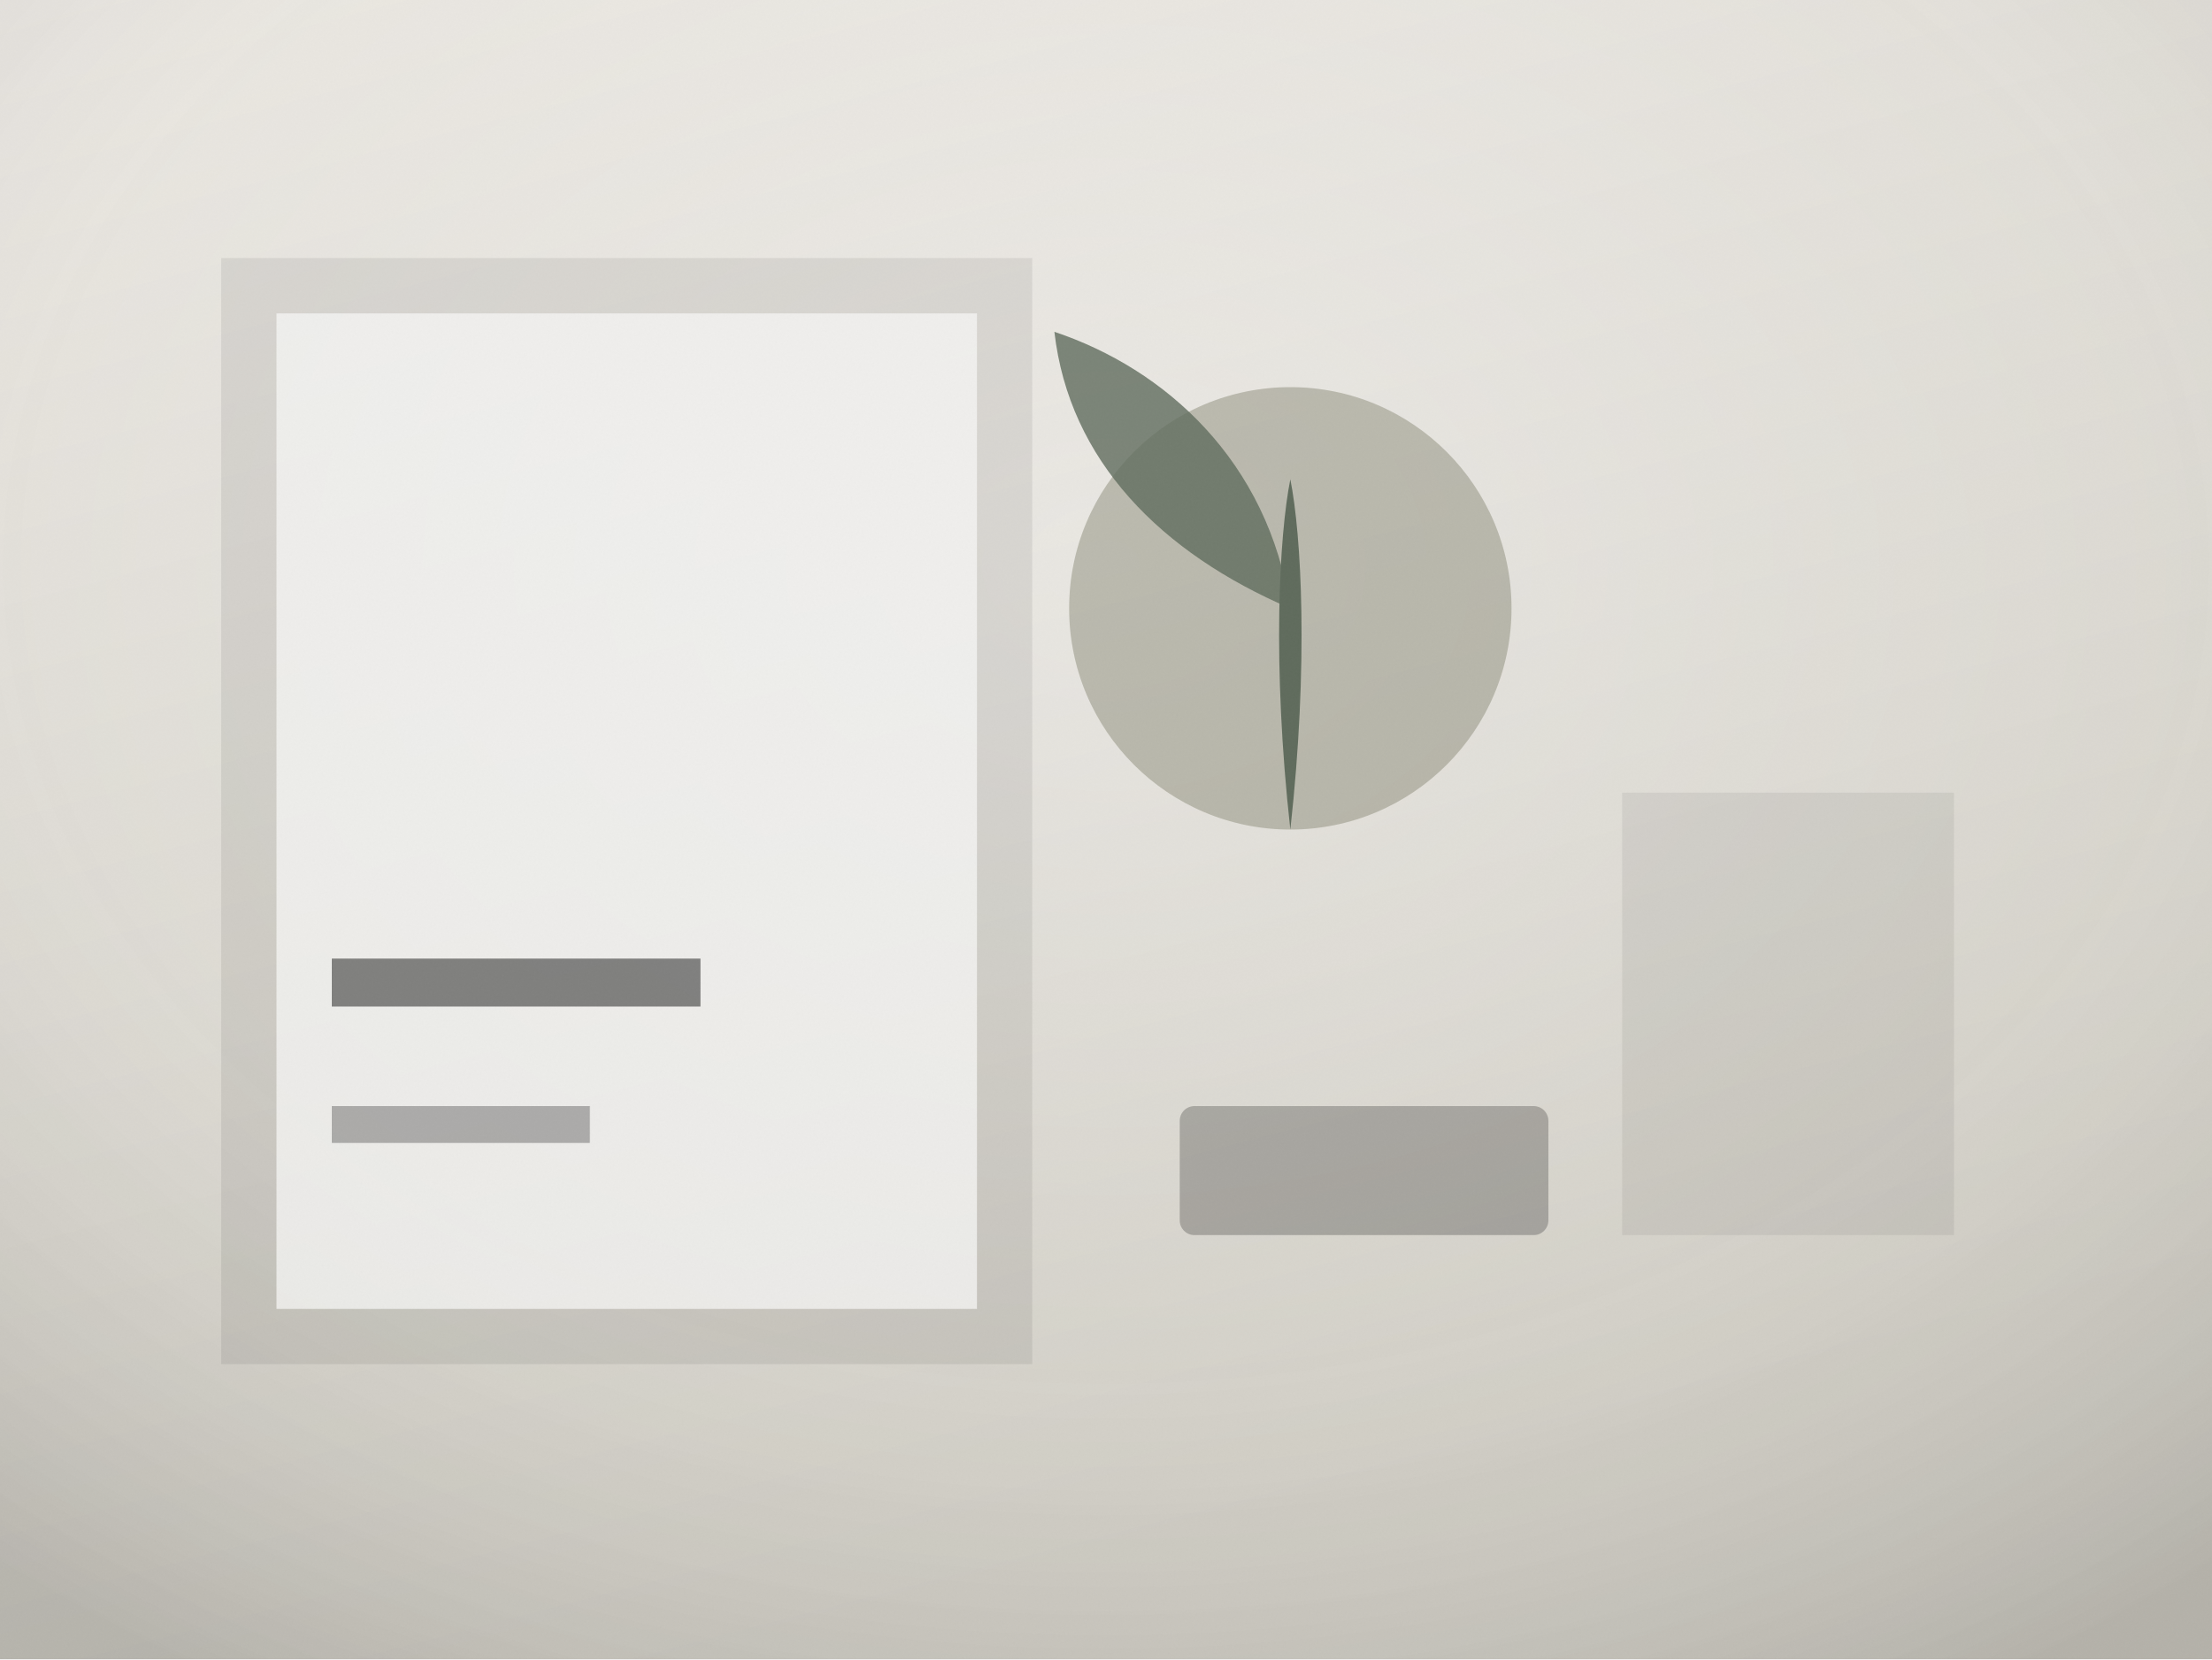
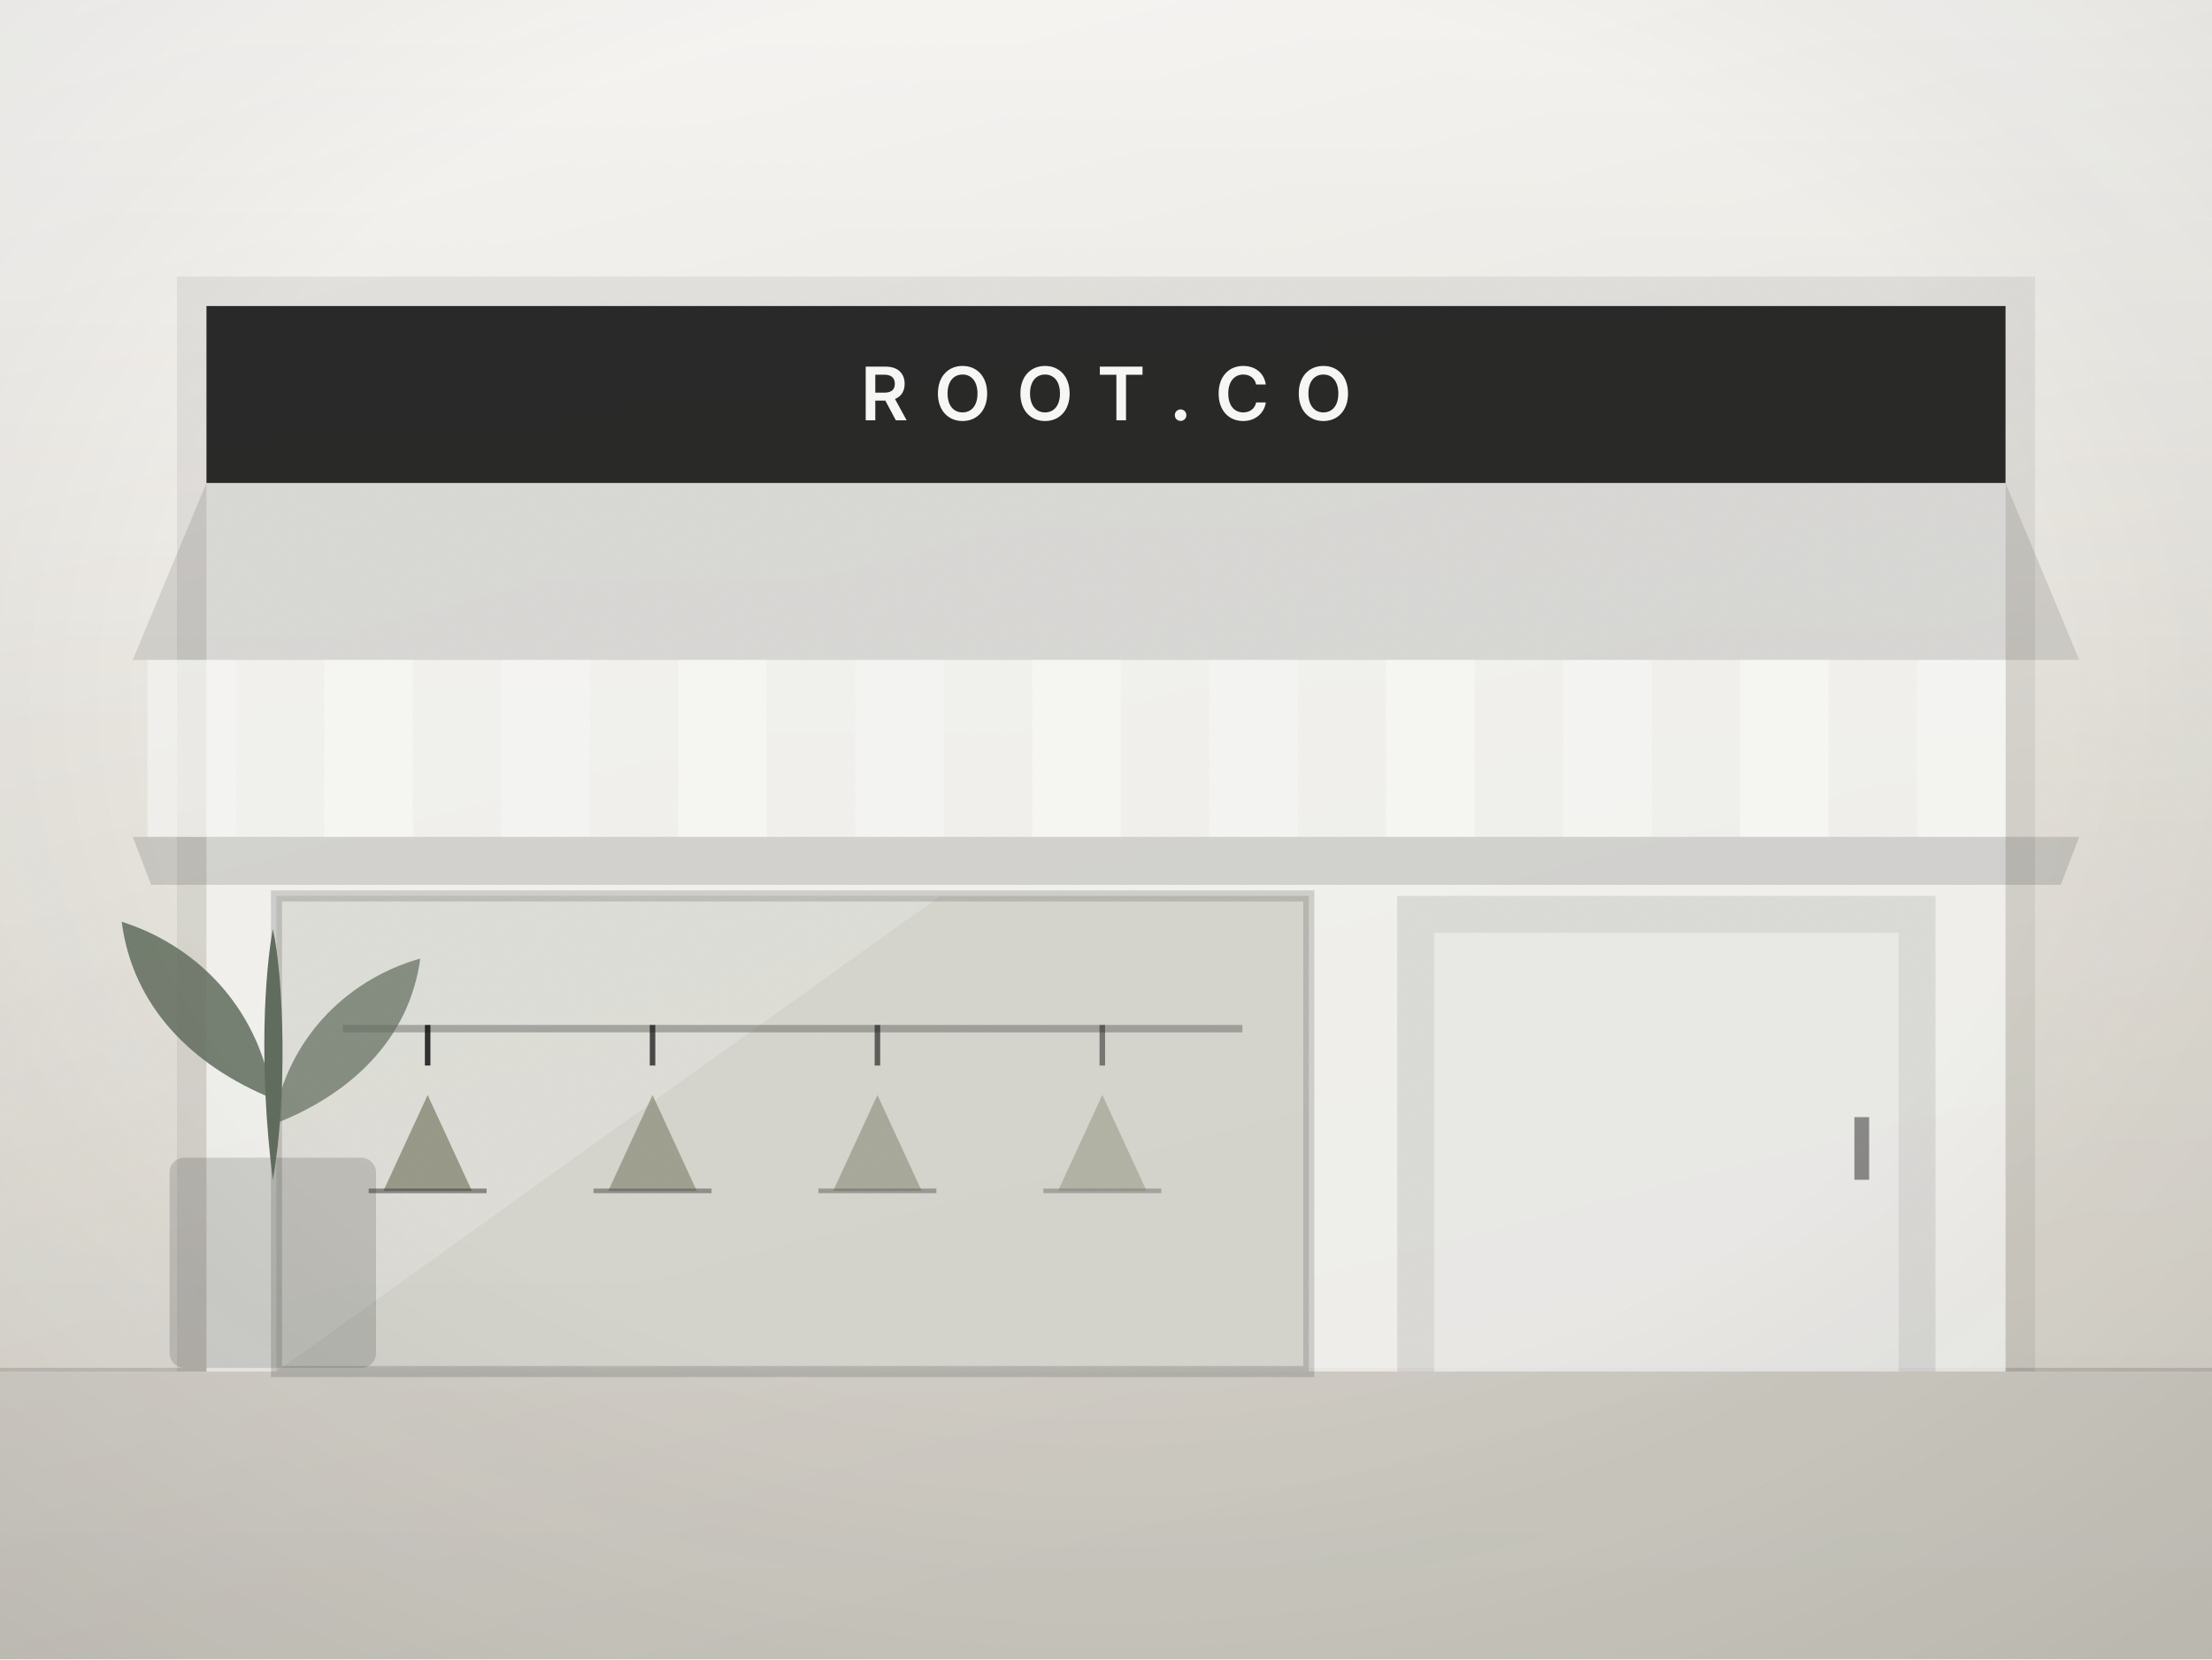
<svg xmlns="http://www.w3.org/2000/svg" viewBox="0 0 1200 900" width="1200" height="900" preserveAspectRatio="xMidYMid slice" role="img">
  <defs>
    <linearGradient id="bga45" x1="0" y1="0" x2="0.35" y2="1">
-       <stop offset="0" stop-color="#E9E6E0" />
-       <stop offset="1" stop-color="#CFCCC3" />
+       <stop offset="0" stop-color="#EFEDE8" />
+       <stop offset="1" stop-color="#D6D2C9" />
    </linearGradient>
-     <radialGradient id="lita45" cx="0.5" cy="0.34" r="0.78">
-       <stop offset="0" stop-color="#ffffff" stop-opacity="0.34" />
-       <stop offset="0.62" stop-color="#ffffff" stop-opacity="0.06" />
-       <stop offset="1" stop-color="#111111" stop-opacity="0.14" />
+     <linearGradient id="keya45" x1="0" y1="0" x2="0" y2="1">
+       <stop offset="0" stop-color="#ffffff" stop-opacity="0.5" />
+       <stop offset="0.45" stop-color="#ffffff" stop-opacity="0.1" />
+       <stop offset="1" stop-color="#ffffff" stop-opacity="0" />
+     </linearGradient>
+     <radialGradient id="viga45" cx="0.5" cy="0.42" r="0.78">
+       <stop offset="0.55" stop-color="#111111" stop-opacity="0" />
+       <stop offset="1" stop-color="#111111" stop-opacity="0.09" />
    </radialGradient>
-     <linearGradient id="faba45" x1="0.2" y1="0" x2="0.8" y2="1">
+     <linearGradient id="faba45" x1="0.12" y1="0" x2="0.88" y2="1">
      <stop offset="0" stop-color="#3A4750" />
+       <stop offset="0.55" stop-color="#2F3A42" />
+       <stop offset="1" stop-color="#2F3A42" />
+     </linearGradient>
+     <linearGradient id="figFIG" x1="0.1" y1="0" x2="0.9" y2="1">
+       <stop offset="0" stop-color="#3A4750" />
+       <stop offset="0.6" stop-color="#2F3A42" />
      <stop offset="1" stop-color="#2F3A42" />
    </linearGradient>
    <filter id="graina45" x="0" y="0" width="100%" height="100%">
      <feTurbulence type="fractalNoise" baseFrequency="0.85" numOctaves="3" stitchTiles="stitch" />
      <feColorMatrix type="saturate" values="0" />
      <feComponentTransfer>
        <feFuncA type="linear" slope="0.5" />
      </feComponentTransfer>
    </filter>
  </defs>
  <g id="art">
    <rect width="1200" height="900" fill="url(#bga45)" />
-     <rect width="1200" height="900" fill="url(#lita45)" />
-     <rect x="120" y="140" width="440" height="600" fill="#111111" opacity="0.08" />
-     <rect x="150" y="170" width="380" height="540" fill="#F7F7F5" opacity="0.75" />
-     <rect x="180" y="520" width="200" height="26" fill="#111111" opacity="0.5" />
-     <rect x="180" y="600" width="140" height="20" fill="#111111" opacity="0.3" />
-     <circle cx="700" cy="330" r="120" fill="#8C8C7A" opacity="0.5" />
-     <path fill="#5F6B5C" d="M700 450c-10-90-6-160 0-190 6 30 10 100 0 190z" />
-     <path fill="#5F6B5C" opacity="0.8" d="M700 330c-70-30-120-80-128-150 60 20 116 70 128 150z" />
-     <rect x="640" y="600" width="200" height="70" rx="8" fill="#111111" opacity="0.25" />
-     <rect x="880" y="430" width="180" height="240" fill="#111111" opacity="0.07" />
-     <rect width="1200" height="900" filter="url(#graina45)" opacity="0.055" />
+     <rect width="1200" height="900" fill="url(#keya45)" />
+     <rect x="0" y="742" width="1200" height="158" fill="#111111" opacity="0.06" />
+     <rect x="0" y="742" width="1200" height="2" fill="#111111" opacity="0.1" />
+     <rect x="96" y="150" width="1008" height="594" fill="#111111" opacity="0.07" />
+     <rect x="112" y="166" width="976" height="578" fill="#F7F7F5" opacity="0.8" />
+     <rect x="112" y="166" width="976" height="96" fill="#111111" opacity="0.9" />
+     <text x="600" y="228" text-anchor="middle" font-family="Inter, Arial, sans-serif" font-size="40" font-weight="600" letter-spacing="14" fill="#F7F7F5">ROOT.CO</text>
+     <path fill="#111111" opacity="0.12" d="M112 262h976l40 96H72z" />
+     <rect x="80" y="358" width="48" height="96" fill="#F7F7F5" opacity="0.6" />
+     <rect x="176" y="358" width="48" height="96" fill="#F7F7F5" opacity="0.85" />
+     <rect x="272" y="358" width="48" height="96" fill="#F7F7F5" opacity="0.6" />
+     <rect x="368" y="358" width="48" height="96" fill="#F7F7F5" opacity="0.85" />
+     <rect x="464" y="358" width="48" height="96" fill="#F7F7F5" opacity="0.6" />
+     <rect x="560" y="358" width="48" height="96" fill="#F7F7F5" opacity="0.85" />
+     <rect x="656" y="358" width="48" height="96" fill="#F7F7F5" opacity="0.6" />
+     <rect x="752" y="358" width="48" height="96" fill="#F7F7F5" opacity="0.85" />
+     <rect x="848" y="358" width="48" height="96" fill="#F7F7F5" opacity="0.6" />
+     <rect x="944" y="358" width="48" height="96" fill="#F7F7F5" opacity="0.85" />
+     <rect x="1040" y="358" width="48" height="96" fill="#F7F7F5" opacity="0.6" />
+     <path fill="#111111" opacity="0.14" d="M72 454h1056l-10 26H82z" />
+     <rect x="150" y="486" width="560" height="258" fill="#8C8C7A" opacity="0.28" />
+     <path fill="#ffffff" opacity="0.2" d="M150 486h360l-360 258z" />
+     <rect x="150" y="486" width="560" height="258" fill="none" stroke="#111111" stroke-width="6" opacity="0.16" />
+     <rect x="186" y="556" width="488" height="4" fill="#111111" opacity="0.28" />
+     <g opacity="0.85">
+       <path fill="none" stroke="#111111" stroke-width="3" d="M232 556v22" />
+       <path fill="#8C8C7A" d="M208 646l24-52 24 52z" />
+       <path fill="none" stroke="#111111" stroke-width="2.5" opacity="0.5" d="M200 646h64" />
+     </g>
+     <g opacity="0.73">
+       <path fill="none" stroke="#111111" stroke-width="3" d="M354 556v22" />
+       <path fill="#8C8C7A" d="M330 646l24-52 24 52z" />
+       <path fill="none" stroke="#111111" stroke-width="2.5" opacity="0.5" d="M322 646h64" />
+     </g>
+     <g opacity="0.61">
+       <path fill="none" stroke="#111111" stroke-width="3" d="M476 556v22" />
+       <path fill="#8C8C7A" d="M452 646l24-52 24 52z" />
+       <path fill="none" stroke="#111111" stroke-width="2.5" opacity="0.5" d="M444 646h64" />
+     </g>
+     <g opacity="0.49">
+       <path fill="none" stroke="#111111" stroke-width="3" d="M598 556v22" />
+       <path fill="#8C8C7A" d="M574 646l24-52 24 52z" />
+       <path fill="none" stroke="#111111" stroke-width="2.5" opacity="0.5" d="M566 646h64" />
+     </g>
+     <rect x="758" y="486" width="292" height="258" fill="#111111" opacity="0.1" />
+     <rect x="778" y="506" width="252" height="238" fill="#F7F7F5" opacity="0.5" />
+     <rect x="1006" y="606" width="8" height="34" fill="#111111" opacity="0.45" />
+     <rect x="92" y="628" width="112" height="114" rx="8" fill="#111111" opacity="0.16" />
+     <path fill="#5F6B5C" d="M148 640c-8-64-4-114 0-136 6 26 8 92 0 136z" />
+     <path fill="#5F6B5C" opacity="0.85" d="M148 596c-44-18-76-50-82-96 38 12 74 44 82 96z" />
+     <path fill="#5F6B5C" opacity="0.7" d="M148 610c42-16 74-46 80-90-36 10-72 40-80 90z" />
+     <rect width="1200" height="900" fill="url(#viga45)" />
+     <rect width="1200" height="900" filter="url(#graina45)" opacity="0.05" />
  </g>
</svg>
